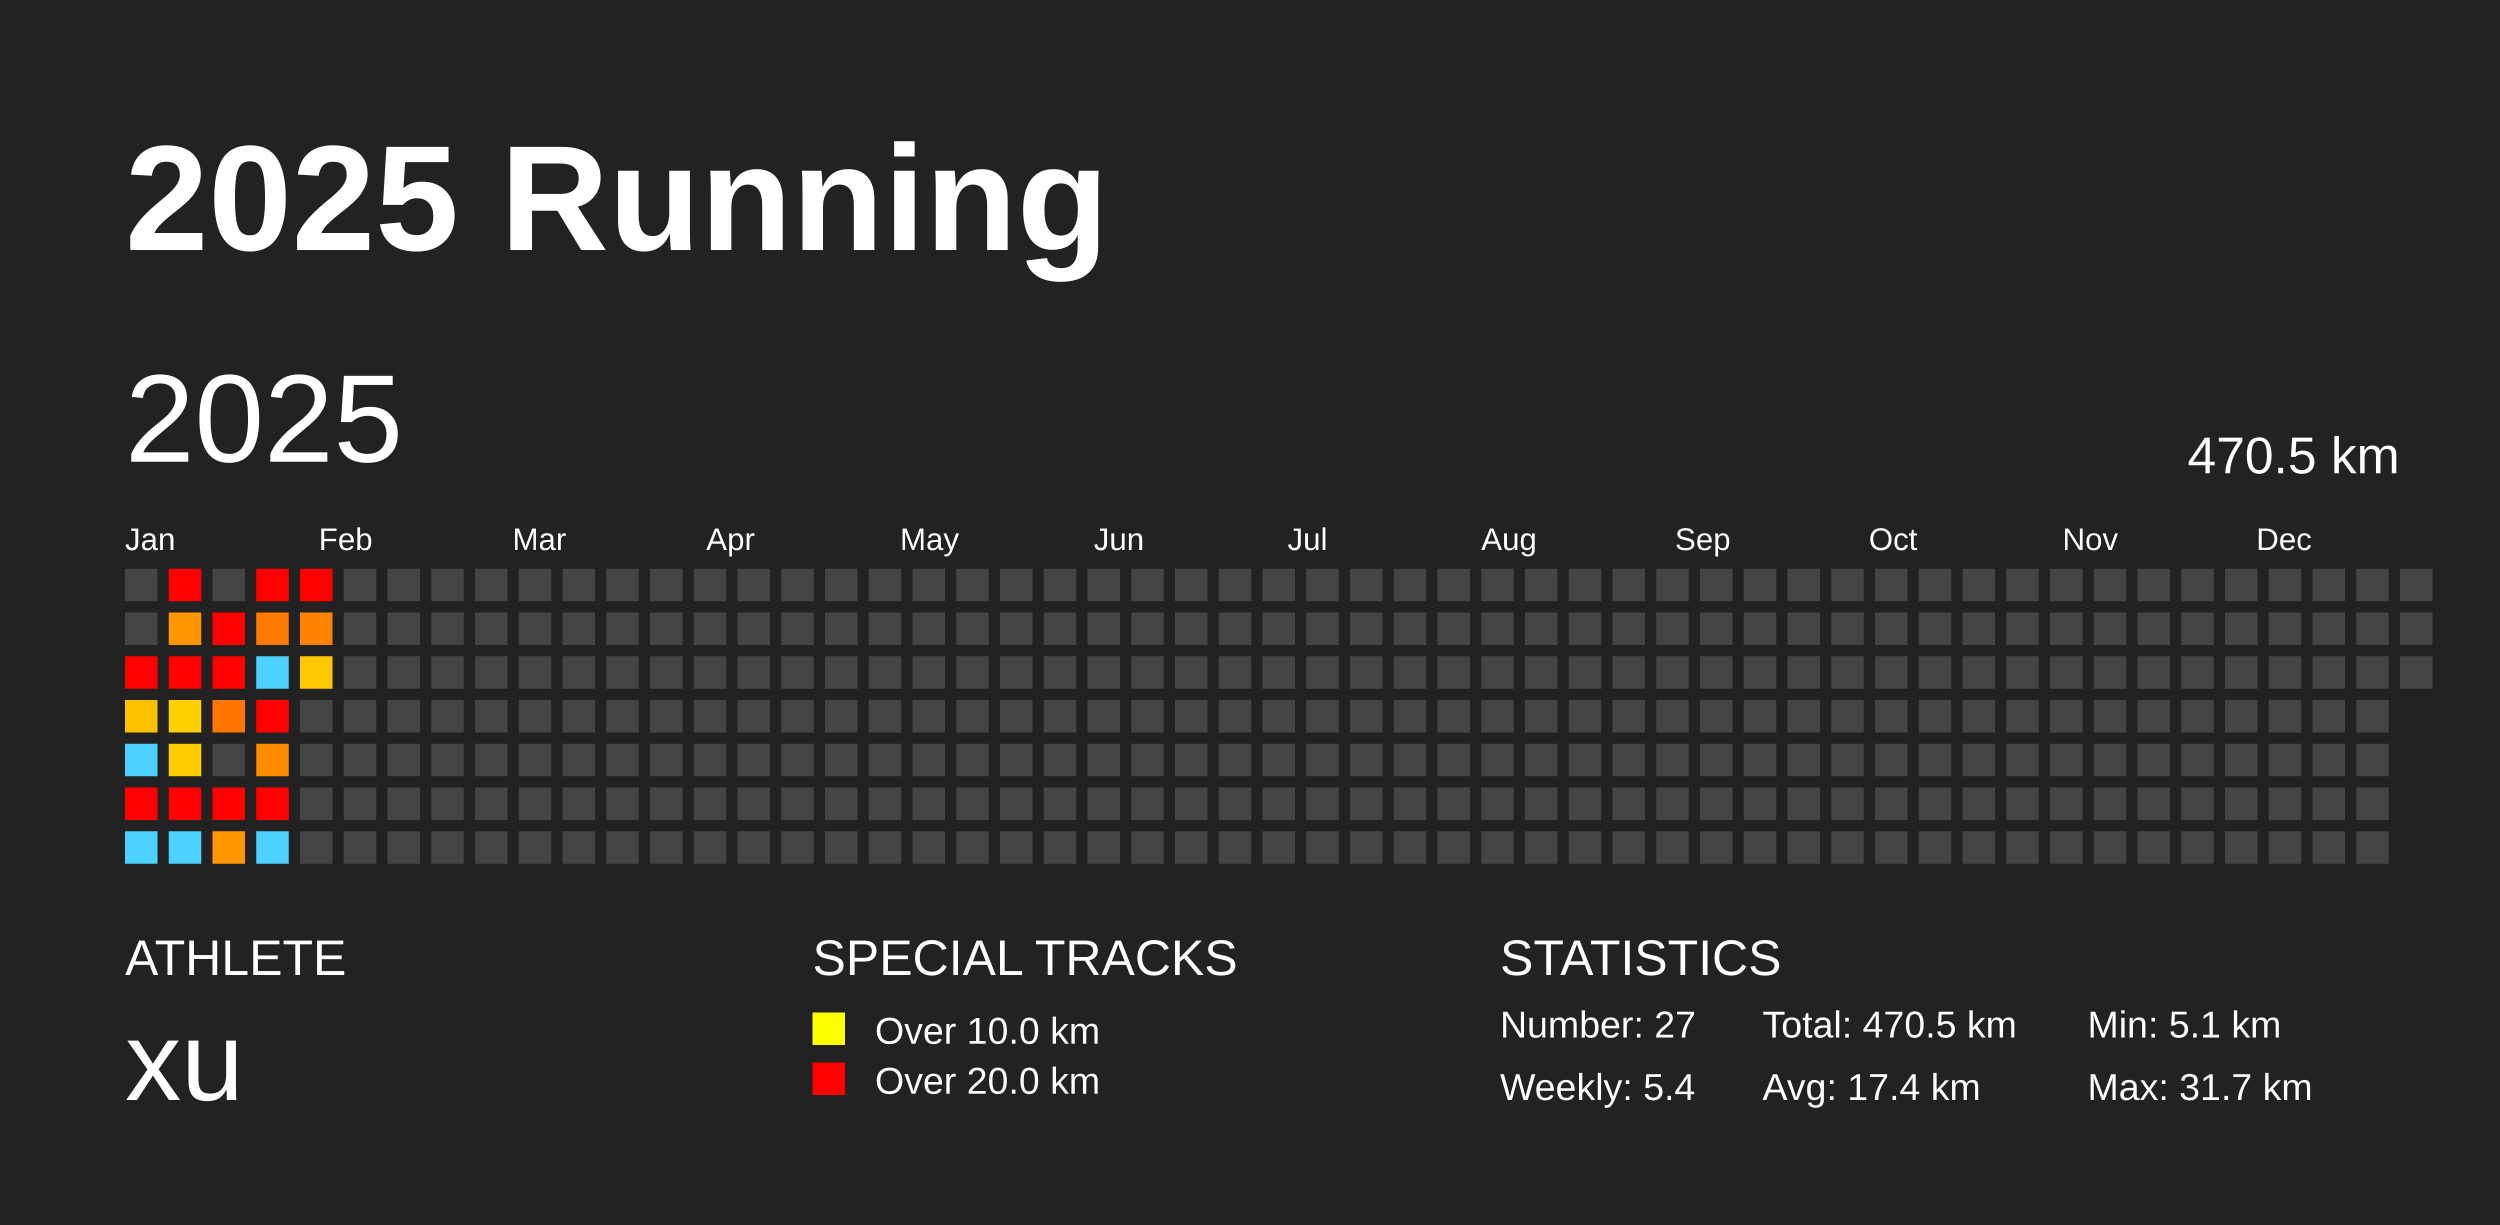
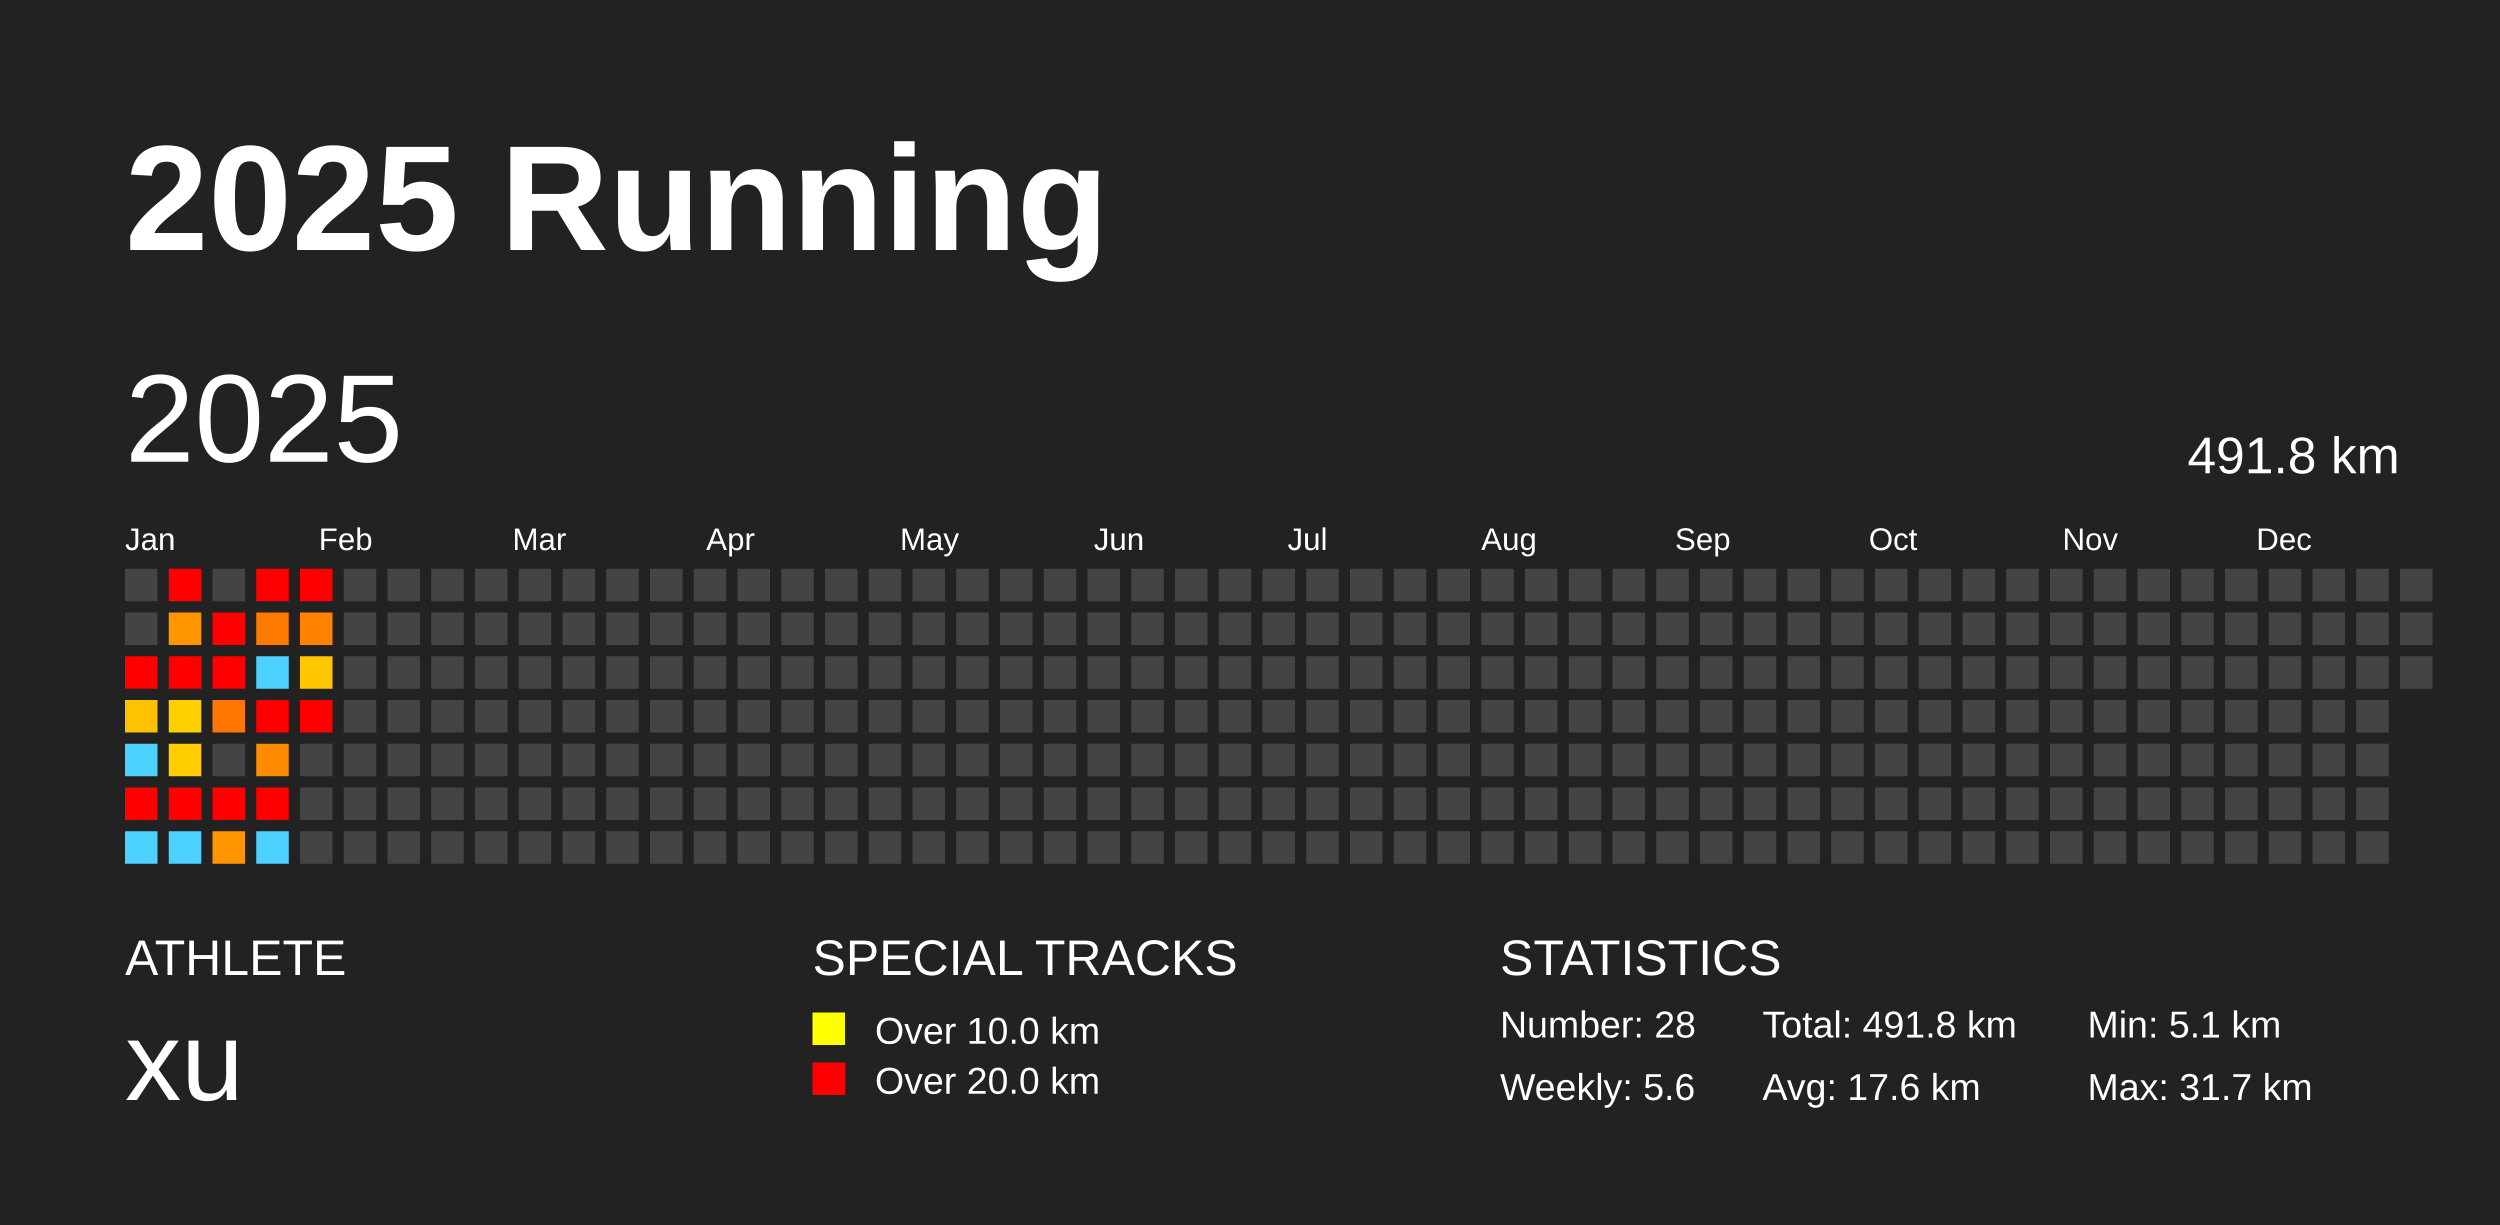
<svg xmlns="http://www.w3.org/2000/svg" baseProfile="full" height="98mm" version="1.1" viewBox="0,0,200,98" width="200mm">
  <defs />
  <rect fill="#222222" height="98" width="200" x="0" y="0" />
  <text fill="#FFFFFF" style="font-size:12px; font-family:Arial; font-weight:bold;" x="10" y="20">2025 Running</text>
  <text fill="#FFFFFF" style="font-size:4px; font-family:Arial" x="10" y="78">ATHLETE</text>
  <text fill="#FFFFFF" style="font-size:9px; font-family:Arial" x="10" y="88">xu</text>
  <text fill="#FFFFFF" style="font-size:4px; font-family:Arial" x="65" y="78">SPECIAL TRACKS</text>
  <rect fill="yellow" height="2.6" width="2.6" x="65" y="81" />
  <text fill="#FFFFFF" style="font-size:3px; font-family:Arial" x="70" y="83.5">Over 10.0 km</text>
  <rect fill="red" height="2.6" width="2.6" x="65" y="85" />
  <text fill="#FFFFFF" style="font-size:3px; font-family:Arial" x="70" y="87.5">Over 20.0 km</text>
  <text fill="#FFFFFF" style="font-size:4px; font-family:Arial" x="120" y="78">STATISTICS</text>
-   <text fill="#FFFFFF" style="font-size:3px; font-family:Arial" x="120" y="83">Number: 27</text>
-   <text fill="#FFFFFF" style="font-size:3px; font-family:Arial" x="120" y="88">Weekly: 5.4</text>
-   <text fill="#FFFFFF" style="font-size:3px; font-family:Arial" x="141" y="83">Total: 470.5 km</text>
-   <text fill="#FFFFFF" style="font-size:3px; font-family:Arial" x="141" y="88">Avg: 17.4 km</text>
+   <text fill="#FFFFFF" style="font-size:3px; font-family:Arial" x="120" y="83">Number: 28</text>
+   <text fill="#FFFFFF" style="font-size:3px; font-family:Arial" x="120" y="88">Weekly: 5.6</text>
+   <text fill="#FFFFFF" style="font-size:3px; font-family:Arial" x="141" y="83">Total: 491.8 km</text>
+   <text fill="#FFFFFF" style="font-size:3px; font-family:Arial" x="141" y="88">Avg: 17.6 km</text>
  <text fill="#FFFFFF" style="font-size:3px; font-family:Arial" x="167" y="83">Min: 5.1 km</text>
  <text fill="#FFFFFF" style="font-size:3px; font-family:Arial" x="167" y="88">Max: 31.7 km</text>
  <text dominant-baseline="hanging" fill="#FFFFFF" style="font-size:10.0px; font-family:Arial;" x="10" y="30">2025</text>
-   <text dominant-baseline="hanging" fill="#FFFFFF" style="font-size:4.125px; font-family:Arial;" x="175" y="35">470.5 km</text>
+   <text dominant-baseline="hanging" fill="#FFFFFF" style="font-size:4.125px; font-family:Arial;" x="175" y="35">491.8 km</text>
  <text fill="#FFFFFF" style="font-size:2.5px; font-family:Arial" x="10.0" y="44">Jan</text>
  <text fill="#FFFFFF" style="font-size:2.5px; font-family:Arial" x="25.5" y="44">Feb</text>
  <text fill="#FFFFFF" style="font-size:2.5px; font-family:Arial" x="41.0" y="44">Mar</text>
  <text fill="#FFFFFF" style="font-size:2.5px; font-family:Arial" x="56.5" y="44">Apr</text>
  <text fill="#FFFFFF" style="font-size:2.5px; font-family:Arial" x="72.0" y="44">May</text>
  <text fill="#FFFFFF" style="font-size:2.5px; font-family:Arial" x="87.5" y="44">Jun</text>
  <text fill="#FFFFFF" style="font-size:2.5px; font-family:Arial" x="103.0" y="44">Jul</text>
  <text fill="#FFFFFF" style="font-size:2.5px; font-family:Arial" x="118.5" y="44">Aug</text>
  <text fill="#FFFFFF" style="font-size:2.5px; font-family:Arial" x="134.0" y="44">Sep</text>
  <text fill="#FFFFFF" style="font-size:2.5px; font-family:Arial" x="149.5" y="44">Oct</text>
  <text fill="#FFFFFF" style="font-size:2.5px; font-family:Arial" x="165.0" y="44">Nov</text>
  <text fill="#FFFFFF" style="font-size:2.5px; font-family:Arial" x="180.5" y="44">Dec</text>
  <rect fill="#444444" height="2.6" width="2.6" x="10.0" y="45.5" />
  <rect fill="#444444" height="2.6" width="2.6" x="10.0" y="49.0" />
  <rect fill="red" height="2.6" width="2.6" x="10.0" y="52.5" />
  <rect fill="#ffc200" height="2.6" width="2.6" x="10.0" y="56.0" />
  <rect fill="#4dd2ff" height="2.6" width="2.6" x="10.0" y="59.5" />
  <rect fill="red" height="2.6" width="2.6" x="10.0" y="63.0" />
  <rect fill="#4dd2ff" height="2.6" width="2.6" x="10.0" y="66.5" />
  <rect fill="red" height="2.6" width="2.6" x="13.5" y="45.5" />
  <rect fill="#ff9600" height="2.6" width="2.6" x="13.5" y="49.0" />
  <rect fill="red" height="2.6" width="2.6" x="13.5" y="52.5" />
  <rect fill="#ffd000" height="2.6" width="2.6" x="13.5" y="56.0" />
  <rect fill="#ffcd00" height="2.6" width="2.6" x="13.5" y="59.5" />
  <rect fill="red" height="2.6" width="2.6" x="13.5" y="63.0" />
  <rect fill="#4dd2ff" height="2.6" width="2.6" x="13.5" y="66.5" />
  <rect fill="#444444" height="2.6" width="2.6" x="17.0" y="45.5" />
  <rect fill="red" height="2.6" width="2.6" x="17.0" y="49.0" />
  <rect fill="red" height="2.6" width="2.6" x="17.0" y="52.5" />
  <rect fill="#ff7700" height="2.6" width="2.6" x="17.0" y="56.0" />
  <rect fill="#444444" height="2.6" width="2.6" x="17.0" y="59.5" />
  <rect fill="red" height="2.6" width="2.6" x="17.0" y="63.0" />
  <rect fill="#ff9600" height="2.6" width="2.6" x="17.0" y="66.5" />
  <rect fill="red" height="2.6" width="2.6" x="20.5" y="45.5" />
  <rect fill="#ff7a00" height="2.6" width="2.6" x="20.5" y="49.0" />
  <rect fill="#4dd2ff" height="2.6" width="2.6" x="20.5" y="52.5" />
  <rect fill="red" height="2.6" width="2.6" x="20.5" y="56.0" />
  <rect fill="#ff8c00" height="2.6" width="2.6" x="20.5" y="59.5" />
  <rect fill="red" height="2.6" width="2.6" x="20.5" y="63.0" />
  <rect fill="#4dd2ff" height="2.6" width="2.6" x="20.5" y="66.5" />
  <rect fill="red" height="2.6" width="2.6" x="24.0" y="45.5" />
  <rect fill="#ff8300" height="2.6" width="2.6" x="24.0" y="49.0" />
  <rect fill="#ffc700" height="2.6" width="2.6" x="24.0" y="52.5" />
-   <rect fill="#444444" height="2.6" width="2.6" x="24.0" y="56.0" />
+   <rect fill="red" height="2.6" width="2.6" x="24.0" y="56.0" />
  <rect fill="#444444" height="2.6" width="2.6" x="24.0" y="59.5" />
  <rect fill="#444444" height="2.6" width="2.6" x="24.0" y="63.0" />
  <rect fill="#444444" height="2.6" width="2.6" x="24.0" y="66.5" />
  <rect fill="#444444" height="2.6" width="2.6" x="27.5" y="45.5" />
  <rect fill="#444444" height="2.6" width="2.6" x="27.5" y="49.0" />
  <rect fill="#444444" height="2.6" width="2.6" x="27.5" y="52.5" />
  <rect fill="#444444" height="2.6" width="2.6" x="27.5" y="56.0" />
  <rect fill="#444444" height="2.6" width="2.6" x="27.5" y="59.5" />
  <rect fill="#444444" height="2.6" width="2.6" x="27.5" y="63.0" />
  <rect fill="#444444" height="2.6" width="2.6" x="27.5" y="66.5" />
  <rect fill="#444444" height="2.6" width="2.6" x="31.0" y="45.5" />
  <rect fill="#444444" height="2.6" width="2.6" x="31.0" y="49.0" />
  <rect fill="#444444" height="2.6" width="2.6" x="31.0" y="52.5" />
  <rect fill="#444444" height="2.6" width="2.6" x="31.0" y="56.0" />
  <rect fill="#444444" height="2.6" width="2.6" x="31.0" y="59.5" />
  <rect fill="#444444" height="2.6" width="2.6" x="31.0" y="63.0" />
  <rect fill="#444444" height="2.6" width="2.6" x="31.0" y="66.5" />
  <rect fill="#444444" height="2.6" width="2.6" x="34.5" y="45.5" />
  <rect fill="#444444" height="2.6" width="2.6" x="34.5" y="49.0" />
  <rect fill="#444444" height="2.6" width="2.6" x="34.5" y="52.5" />
  <rect fill="#444444" height="2.6" width="2.6" x="34.5" y="56.0" />
  <rect fill="#444444" height="2.6" width="2.6" x="34.5" y="59.5" />
  <rect fill="#444444" height="2.6" width="2.6" x="34.5" y="63.0" />
  <rect fill="#444444" height="2.6" width="2.6" x="34.5" y="66.5" />
  <rect fill="#444444" height="2.6" width="2.6" x="38.0" y="45.5" />
  <rect fill="#444444" height="2.6" width="2.6" x="38.0" y="49.0" />
  <rect fill="#444444" height="2.6" width="2.6" x="38.0" y="52.5" />
  <rect fill="#444444" height="2.6" width="2.6" x="38.0" y="56.0" />
  <rect fill="#444444" height="2.6" width="2.6" x="38.0" y="59.5" />
  <rect fill="#444444" height="2.6" width="2.6" x="38.0" y="63.0" />
  <rect fill="#444444" height="2.6" width="2.6" x="38.0" y="66.5" />
  <rect fill="#444444" height="2.6" width="2.6" x="41.5" y="45.5" />
  <rect fill="#444444" height="2.6" width="2.6" x="41.5" y="49.0" />
  <rect fill="#444444" height="2.6" width="2.6" x="41.5" y="52.5" />
  <rect fill="#444444" height="2.6" width="2.6" x="41.5" y="56.0" />
  <rect fill="#444444" height="2.6" width="2.6" x="41.5" y="59.5" />
  <rect fill="#444444" height="2.6" width="2.6" x="41.5" y="63.0" />
  <rect fill="#444444" height="2.6" width="2.6" x="41.5" y="66.5" />
  <rect fill="#444444" height="2.6" width="2.6" x="45.0" y="45.5" />
  <rect fill="#444444" height="2.6" width="2.6" x="45.0" y="49.0" />
  <rect fill="#444444" height="2.6" width="2.6" x="45.0" y="52.5" />
  <rect fill="#444444" height="2.6" width="2.6" x="45.0" y="56.0" />
  <rect fill="#444444" height="2.6" width="2.6" x="45.0" y="59.5" />
  <rect fill="#444444" height="2.6" width="2.6" x="45.0" y="63.0" />
  <rect fill="#444444" height="2.6" width="2.6" x="45.0" y="66.5" />
  <rect fill="#444444" height="2.6" width="2.6" x="48.5" y="45.5" />
  <rect fill="#444444" height="2.6" width="2.6" x="48.5" y="49.0" />
  <rect fill="#444444" height="2.6" width="2.6" x="48.5" y="52.5" />
  <rect fill="#444444" height="2.6" width="2.6" x="48.5" y="56.0" />
  <rect fill="#444444" height="2.6" width="2.6" x="48.5" y="59.5" />
  <rect fill="#444444" height="2.6" width="2.6" x="48.5" y="63.0" />
  <rect fill="#444444" height="2.6" width="2.6" x="48.5" y="66.5" />
  <rect fill="#444444" height="2.6" width="2.6" x="52.0" y="45.5" />
  <rect fill="#444444" height="2.6" width="2.6" x="52.0" y="49.0" />
  <rect fill="#444444" height="2.6" width="2.6" x="52.0" y="52.5" />
  <rect fill="#444444" height="2.6" width="2.6" x="52.0" y="56.0" />
  <rect fill="#444444" height="2.6" width="2.6" x="52.0" y="59.5" />
  <rect fill="#444444" height="2.6" width="2.6" x="52.0" y="63.0" />
  <rect fill="#444444" height="2.6" width="2.6" x="52.0" y="66.5" />
  <rect fill="#444444" height="2.6" width="2.6" x="55.5" y="45.5" />
  <rect fill="#444444" height="2.6" width="2.6" x="55.5" y="49.0" />
  <rect fill="#444444" height="2.6" width="2.6" x="55.5" y="52.5" />
  <rect fill="#444444" height="2.6" width="2.6" x="55.5" y="56.0" />
  <rect fill="#444444" height="2.6" width="2.6" x="55.5" y="59.5" />
  <rect fill="#444444" height="2.6" width="2.6" x="55.5" y="63.0" />
  <rect fill="#444444" height="2.6" width="2.6" x="55.5" y="66.5" />
  <rect fill="#444444" height="2.6" width="2.6" x="59.0" y="45.5" />
  <rect fill="#444444" height="2.6" width="2.6" x="59.0" y="49.0" />
  <rect fill="#444444" height="2.6" width="2.6" x="59.0" y="52.5" />
  <rect fill="#444444" height="2.6" width="2.6" x="59.0" y="56.0" />
  <rect fill="#444444" height="2.6" width="2.6" x="59.0" y="59.5" />
  <rect fill="#444444" height="2.6" width="2.6" x="59.0" y="63.0" />
  <rect fill="#444444" height="2.6" width="2.6" x="59.0" y="66.5" />
  <rect fill="#444444" height="2.6" width="2.6" x="62.5" y="45.5" />
  <rect fill="#444444" height="2.6" width="2.6" x="62.5" y="49.0" />
  <rect fill="#444444" height="2.6" width="2.6" x="62.5" y="52.5" />
  <rect fill="#444444" height="2.6" width="2.6" x="62.5" y="56.0" />
  <rect fill="#444444" height="2.6" width="2.6" x="62.5" y="59.5" />
  <rect fill="#444444" height="2.6" width="2.6" x="62.5" y="63.0" />
  <rect fill="#444444" height="2.6" width="2.6" x="62.5" y="66.5" />
  <rect fill="#444444" height="2.6" width="2.6" x="66.0" y="45.5" />
  <rect fill="#444444" height="2.6" width="2.6" x="66.0" y="49.0" />
  <rect fill="#444444" height="2.6" width="2.6" x="66.0" y="52.5" />
  <rect fill="#444444" height="2.6" width="2.6" x="66.0" y="56.0" />
  <rect fill="#444444" height="2.6" width="2.6" x="66.0" y="59.5" />
  <rect fill="#444444" height="2.6" width="2.6" x="66.0" y="63.0" />
  <rect fill="#444444" height="2.6" width="2.6" x="66.0" y="66.5" />
  <rect fill="#444444" height="2.6" width="2.6" x="69.5" y="45.5" />
  <rect fill="#444444" height="2.6" width="2.6" x="69.5" y="49.0" />
  <rect fill="#444444" height="2.6" width="2.6" x="69.5" y="52.5" />
  <rect fill="#444444" height="2.6" width="2.6" x="69.5" y="56.0" />
  <rect fill="#444444" height="2.6" width="2.6" x="69.5" y="59.5" />
  <rect fill="#444444" height="2.6" width="2.6" x="69.5" y="63.0" />
  <rect fill="#444444" height="2.6" width="2.6" x="69.5" y="66.5" />
  <rect fill="#444444" height="2.6" width="2.6" x="73.0" y="45.5" />
  <rect fill="#444444" height="2.6" width="2.6" x="73.0" y="49.0" />
  <rect fill="#444444" height="2.6" width="2.6" x="73.0" y="52.5" />
  <rect fill="#444444" height="2.6" width="2.6" x="73.0" y="56.0" />
  <rect fill="#444444" height="2.6" width="2.6" x="73.0" y="59.5" />
  <rect fill="#444444" height="2.6" width="2.6" x="73.0" y="63.0" />
  <rect fill="#444444" height="2.6" width="2.6" x="73.0" y="66.5" />
  <rect fill="#444444" height="2.6" width="2.6" x="76.5" y="45.5" />
  <rect fill="#444444" height="2.6" width="2.6" x="76.5" y="49.0" />
  <rect fill="#444444" height="2.6" width="2.6" x="76.5" y="52.5" />
  <rect fill="#444444" height="2.6" width="2.6" x="76.5" y="56.0" />
  <rect fill="#444444" height="2.6" width="2.6" x="76.5" y="59.5" />
  <rect fill="#444444" height="2.6" width="2.6" x="76.5" y="63.0" />
  <rect fill="#444444" height="2.6" width="2.6" x="76.5" y="66.5" />
  <rect fill="#444444" height="2.6" width="2.6" x="80.0" y="45.5" />
  <rect fill="#444444" height="2.6" width="2.6" x="80.0" y="49.0" />
  <rect fill="#444444" height="2.6" width="2.6" x="80.0" y="52.5" />
  <rect fill="#444444" height="2.6" width="2.6" x="80.0" y="56.0" />
  <rect fill="#444444" height="2.6" width="2.6" x="80.0" y="59.5" />
  <rect fill="#444444" height="2.6" width="2.6" x="80.0" y="63.0" />
  <rect fill="#444444" height="2.6" width="2.6" x="80.0" y="66.5" />
  <rect fill="#444444" height="2.6" width="2.6" x="83.5" y="45.5" />
  <rect fill="#444444" height="2.6" width="2.6" x="83.5" y="49.0" />
  <rect fill="#444444" height="2.6" width="2.6" x="83.5" y="52.5" />
  <rect fill="#444444" height="2.6" width="2.6" x="83.5" y="56.0" />
  <rect fill="#444444" height="2.6" width="2.6" x="83.5" y="59.5" />
  <rect fill="#444444" height="2.6" width="2.6" x="83.5" y="63.0" />
  <rect fill="#444444" height="2.6" width="2.6" x="83.5" y="66.5" />
  <rect fill="#444444" height="2.6" width="2.6" x="87.0" y="45.5" />
  <rect fill="#444444" height="2.6" width="2.6" x="87.0" y="49.0" />
  <rect fill="#444444" height="2.6" width="2.6" x="87.0" y="52.5" />
  <rect fill="#444444" height="2.6" width="2.6" x="87.0" y="56.0" />
  <rect fill="#444444" height="2.6" width="2.6" x="87.0" y="59.5" />
  <rect fill="#444444" height="2.6" width="2.6" x="87.0" y="63.0" />
  <rect fill="#444444" height="2.6" width="2.6" x="87.0" y="66.5" />
  <rect fill="#444444" height="2.6" width="2.6" x="90.5" y="45.5" />
  <rect fill="#444444" height="2.6" width="2.6" x="90.5" y="49.0" />
  <rect fill="#444444" height="2.6" width="2.6" x="90.5" y="52.5" />
  <rect fill="#444444" height="2.6" width="2.6" x="90.5" y="56.0" />
  <rect fill="#444444" height="2.6" width="2.6" x="90.5" y="59.5" />
  <rect fill="#444444" height="2.6" width="2.6" x="90.5" y="63.0" />
  <rect fill="#444444" height="2.6" width="2.6" x="90.5" y="66.5" />
  <rect fill="#444444" height="2.6" width="2.6" x="94.0" y="45.5" />
  <rect fill="#444444" height="2.6" width="2.6" x="94.0" y="49.0" />
  <rect fill="#444444" height="2.6" width="2.6" x="94.0" y="52.5" />
  <rect fill="#444444" height="2.6" width="2.6" x="94.0" y="56.0" />
  <rect fill="#444444" height="2.6" width="2.6" x="94.0" y="59.5" />
  <rect fill="#444444" height="2.6" width="2.6" x="94.0" y="63.0" />
  <rect fill="#444444" height="2.6" width="2.6" x="94.0" y="66.5" />
  <rect fill="#444444" height="2.6" width="2.6" x="97.5" y="45.5" />
  <rect fill="#444444" height="2.6" width="2.6" x="97.5" y="49.0" />
  <rect fill="#444444" height="2.6" width="2.6" x="97.5" y="52.5" />
  <rect fill="#444444" height="2.6" width="2.6" x="97.5" y="56.0" />
  <rect fill="#444444" height="2.6" width="2.6" x="97.5" y="59.5" />
  <rect fill="#444444" height="2.6" width="2.6" x="97.5" y="63.0" />
  <rect fill="#444444" height="2.6" width="2.6" x="97.5" y="66.5" />
  <rect fill="#444444" height="2.6" width="2.6" x="101.0" y="45.5" />
  <rect fill="#444444" height="2.6" width="2.6" x="101.0" y="49.0" />
  <rect fill="#444444" height="2.6" width="2.6" x="101.0" y="52.5" />
  <rect fill="#444444" height="2.6" width="2.6" x="101.0" y="56.0" />
  <rect fill="#444444" height="2.6" width="2.6" x="101.0" y="59.5" />
  <rect fill="#444444" height="2.6" width="2.6" x="101.0" y="63.0" />
  <rect fill="#444444" height="2.6" width="2.6" x="101.0" y="66.5" />
  <rect fill="#444444" height="2.6" width="2.6" x="104.5" y="45.5" />
  <rect fill="#444444" height="2.6" width="2.6" x="104.5" y="49.0" />
  <rect fill="#444444" height="2.6" width="2.6" x="104.5" y="52.5" />
  <rect fill="#444444" height="2.6" width="2.6" x="104.5" y="56.0" />
  <rect fill="#444444" height="2.6" width="2.6" x="104.5" y="59.5" />
  <rect fill="#444444" height="2.6" width="2.6" x="104.5" y="63.0" />
  <rect fill="#444444" height="2.6" width="2.6" x="104.5" y="66.5" />
  <rect fill="#444444" height="2.6" width="2.6" x="108.0" y="45.5" />
  <rect fill="#444444" height="2.6" width="2.6" x="108.0" y="49.0" />
  <rect fill="#444444" height="2.6" width="2.6" x="108.0" y="52.5" />
  <rect fill="#444444" height="2.6" width="2.6" x="108.0" y="56.0" />
  <rect fill="#444444" height="2.6" width="2.6" x="108.0" y="59.5" />
  <rect fill="#444444" height="2.6" width="2.6" x="108.0" y="63.0" />
  <rect fill="#444444" height="2.6" width="2.6" x="108.0" y="66.5" />
  <rect fill="#444444" height="2.6" width="2.6" x="111.5" y="45.5" />
  <rect fill="#444444" height="2.6" width="2.6" x="111.5" y="49.0" />
  <rect fill="#444444" height="2.6" width="2.6" x="111.5" y="52.5" />
  <rect fill="#444444" height="2.6" width="2.6" x="111.5" y="56.0" />
  <rect fill="#444444" height="2.6" width="2.6" x="111.5" y="59.5" />
  <rect fill="#444444" height="2.6" width="2.6" x="111.5" y="63.0" />
  <rect fill="#444444" height="2.6" width="2.6" x="111.5" y="66.5" />
  <rect fill="#444444" height="2.6" width="2.6" x="115.0" y="45.5" />
  <rect fill="#444444" height="2.6" width="2.6" x="115.0" y="49.0" />
  <rect fill="#444444" height="2.6" width="2.6" x="115.0" y="52.5" />
  <rect fill="#444444" height="2.6" width="2.6" x="115.0" y="56.0" />
  <rect fill="#444444" height="2.6" width="2.6" x="115.0" y="59.5" />
  <rect fill="#444444" height="2.6" width="2.6" x="115.0" y="63.0" />
  <rect fill="#444444" height="2.6" width="2.6" x="115.0" y="66.5" />
  <rect fill="#444444" height="2.6" width="2.6" x="118.5" y="45.5" />
  <rect fill="#444444" height="2.6" width="2.6" x="118.5" y="49.0" />
  <rect fill="#444444" height="2.6" width="2.6" x="118.5" y="52.5" />
  <rect fill="#444444" height="2.6" width="2.6" x="118.5" y="56.0" />
  <rect fill="#444444" height="2.6" width="2.6" x="118.5" y="59.5" />
  <rect fill="#444444" height="2.6" width="2.6" x="118.5" y="63.0" />
  <rect fill="#444444" height="2.6" width="2.6" x="118.5" y="66.5" />
  <rect fill="#444444" height="2.6" width="2.6" x="122.0" y="45.5" />
  <rect fill="#444444" height="2.6" width="2.6" x="122.0" y="49.0" />
  <rect fill="#444444" height="2.6" width="2.6" x="122.0" y="52.5" />
  <rect fill="#444444" height="2.6" width="2.6" x="122.0" y="56.0" />
  <rect fill="#444444" height="2.6" width="2.6" x="122.0" y="59.5" />
  <rect fill="#444444" height="2.6" width="2.6" x="122.0" y="63.0" />
  <rect fill="#444444" height="2.6" width="2.6" x="122.0" y="66.5" />
  <rect fill="#444444" height="2.6" width="2.6" x="125.5" y="45.5" />
  <rect fill="#444444" height="2.6" width="2.6" x="125.5" y="49.0" />
  <rect fill="#444444" height="2.6" width="2.6" x="125.5" y="52.5" />
  <rect fill="#444444" height="2.6" width="2.6" x="125.5" y="56.0" />
  <rect fill="#444444" height="2.6" width="2.6" x="125.5" y="59.5" />
  <rect fill="#444444" height="2.6" width="2.6" x="125.5" y="63.0" />
  <rect fill="#444444" height="2.6" width="2.6" x="125.5" y="66.5" />
  <rect fill="#444444" height="2.6" width="2.6" x="129.0" y="45.5" />
  <rect fill="#444444" height="2.6" width="2.6" x="129.0" y="49.0" />
  <rect fill="#444444" height="2.6" width="2.6" x="129.0" y="52.5" />
  <rect fill="#444444" height="2.6" width="2.6" x="129.0" y="56.0" />
  <rect fill="#444444" height="2.6" width="2.6" x="129.0" y="59.5" />
  <rect fill="#444444" height="2.6" width="2.6" x="129.0" y="63.0" />
  <rect fill="#444444" height="2.6" width="2.6" x="129.0" y="66.5" />
  <rect fill="#444444" height="2.6" width="2.6" x="132.5" y="45.5" />
  <rect fill="#444444" height="2.6" width="2.6" x="132.5" y="49.0" />
  <rect fill="#444444" height="2.6" width="2.6" x="132.5" y="52.5" />
  <rect fill="#444444" height="2.6" width="2.6" x="132.5" y="56.0" />
  <rect fill="#444444" height="2.6" width="2.6" x="132.5" y="59.5" />
  <rect fill="#444444" height="2.6" width="2.6" x="132.5" y="63.0" />
  <rect fill="#444444" height="2.6" width="2.6" x="132.5" y="66.5" />
  <rect fill="#444444" height="2.6" width="2.6" x="136.0" y="45.5" />
  <rect fill="#444444" height="2.6" width="2.6" x="136.0" y="49.0" />
  <rect fill="#444444" height="2.6" width="2.6" x="136.0" y="52.5" />
  <rect fill="#444444" height="2.6" width="2.6" x="136.0" y="56.0" />
  <rect fill="#444444" height="2.6" width="2.6" x="136.0" y="59.5" />
  <rect fill="#444444" height="2.6" width="2.6" x="136.0" y="63.0" />
  <rect fill="#444444" height="2.6" width="2.6" x="136.0" y="66.5" />
  <rect fill="#444444" height="2.6" width="2.6" x="139.5" y="45.5" />
  <rect fill="#444444" height="2.6" width="2.6" x="139.5" y="49.0" />
  <rect fill="#444444" height="2.6" width="2.6" x="139.5" y="52.5" />
  <rect fill="#444444" height="2.6" width="2.6" x="139.5" y="56.0" />
  <rect fill="#444444" height="2.6" width="2.6" x="139.5" y="59.5" />
  <rect fill="#444444" height="2.6" width="2.6" x="139.5" y="63.0" />
  <rect fill="#444444" height="2.6" width="2.6" x="139.5" y="66.5" />
  <rect fill="#444444" height="2.6" width="2.6" x="143.0" y="45.5" />
  <rect fill="#444444" height="2.6" width="2.6" x="143.0" y="49.0" />
  <rect fill="#444444" height="2.6" width="2.6" x="143.0" y="52.5" />
  <rect fill="#444444" height="2.6" width="2.6" x="143.0" y="56.0" />
  <rect fill="#444444" height="2.6" width="2.6" x="143.0" y="59.5" />
  <rect fill="#444444" height="2.6" width="2.6" x="143.0" y="63.0" />
  <rect fill="#444444" height="2.6" width="2.6" x="143.0" y="66.5" />
  <rect fill="#444444" height="2.6" width="2.6" x="146.5" y="45.5" />
  <rect fill="#444444" height="2.6" width="2.6" x="146.5" y="49.0" />
  <rect fill="#444444" height="2.6" width="2.6" x="146.5" y="52.5" />
  <rect fill="#444444" height="2.6" width="2.6" x="146.5" y="56.0" />
  <rect fill="#444444" height="2.6" width="2.6" x="146.5" y="59.5" />
  <rect fill="#444444" height="2.6" width="2.6" x="146.5" y="63.0" />
  <rect fill="#444444" height="2.6" width="2.6" x="146.5" y="66.5" />
  <rect fill="#444444" height="2.6" width="2.6" x="150.0" y="45.5" />
  <rect fill="#444444" height="2.6" width="2.6" x="150.0" y="49.0" />
  <rect fill="#444444" height="2.6" width="2.6" x="150.0" y="52.5" />
  <rect fill="#444444" height="2.6" width="2.6" x="150.0" y="56.0" />
  <rect fill="#444444" height="2.6" width="2.6" x="150.0" y="59.5" />
  <rect fill="#444444" height="2.6" width="2.6" x="150.0" y="63.0" />
  <rect fill="#444444" height="2.6" width="2.6" x="150.0" y="66.5" />
  <rect fill="#444444" height="2.6" width="2.6" x="153.5" y="45.5" />
  <rect fill="#444444" height="2.6" width="2.6" x="153.5" y="49.0" />
  <rect fill="#444444" height="2.6" width="2.6" x="153.5" y="52.5" />
  <rect fill="#444444" height="2.6" width="2.6" x="153.5" y="56.0" />
  <rect fill="#444444" height="2.6" width="2.6" x="153.5" y="59.5" />
  <rect fill="#444444" height="2.6" width="2.6" x="153.5" y="63.0" />
  <rect fill="#444444" height="2.6" width="2.6" x="153.5" y="66.5" />
  <rect fill="#444444" height="2.6" width="2.6" x="157.0" y="45.5" />
  <rect fill="#444444" height="2.6" width="2.6" x="157.0" y="49.0" />
  <rect fill="#444444" height="2.6" width="2.6" x="157.0" y="52.5" />
  <rect fill="#444444" height="2.6" width="2.6" x="157.0" y="56.0" />
  <rect fill="#444444" height="2.6" width="2.6" x="157.0" y="59.5" />
  <rect fill="#444444" height="2.6" width="2.6" x="157.0" y="63.0" />
  <rect fill="#444444" height="2.6" width="2.6" x="157.0" y="66.5" />
  <rect fill="#444444" height="2.6" width="2.6" x="160.5" y="45.5" />
  <rect fill="#444444" height="2.6" width="2.6" x="160.5" y="49.0" />
  <rect fill="#444444" height="2.6" width="2.6" x="160.5" y="52.5" />
  <rect fill="#444444" height="2.6" width="2.6" x="160.5" y="56.0" />
  <rect fill="#444444" height="2.6" width="2.6" x="160.5" y="59.5" />
  <rect fill="#444444" height="2.6" width="2.6" x="160.5" y="63.0" />
  <rect fill="#444444" height="2.6" width="2.6" x="160.5" y="66.5" />
  <rect fill="#444444" height="2.6" width="2.6" x="164.0" y="45.5" />
  <rect fill="#444444" height="2.6" width="2.6" x="164.0" y="49.0" />
  <rect fill="#444444" height="2.6" width="2.6" x="164.0" y="52.5" />
  <rect fill="#444444" height="2.6" width="2.6" x="164.0" y="56.0" />
  <rect fill="#444444" height="2.6" width="2.6" x="164.0" y="59.5" />
  <rect fill="#444444" height="2.6" width="2.6" x="164.0" y="63.0" />
  <rect fill="#444444" height="2.6" width="2.6" x="164.0" y="66.5" />
  <rect fill="#444444" height="2.6" width="2.6" x="167.5" y="45.5" />
  <rect fill="#444444" height="2.6" width="2.6" x="167.5" y="49.0" />
  <rect fill="#444444" height="2.6" width="2.6" x="167.5" y="52.5" />
  <rect fill="#444444" height="2.6" width="2.6" x="167.5" y="56.0" />
  <rect fill="#444444" height="2.6" width="2.6" x="167.5" y="59.5" />
  <rect fill="#444444" height="2.6" width="2.6" x="167.5" y="63.0" />
  <rect fill="#444444" height="2.6" width="2.6" x="167.5" y="66.5" />
  <rect fill="#444444" height="2.6" width="2.6" x="171.0" y="45.5" />
  <rect fill="#444444" height="2.6" width="2.6" x="171.0" y="49.0" />
  <rect fill="#444444" height="2.6" width="2.6" x="171.0" y="52.5" />
  <rect fill="#444444" height="2.6" width="2.6" x="171.0" y="56.0" />
  <rect fill="#444444" height="2.6" width="2.6" x="171.0" y="59.5" />
  <rect fill="#444444" height="2.6" width="2.6" x="171.0" y="63.0" />
  <rect fill="#444444" height="2.6" width="2.6" x="171.0" y="66.5" />
  <rect fill="#444444" height="2.6" width="2.6" x="174.5" y="45.5" />
  <rect fill="#444444" height="2.6" width="2.6" x="174.5" y="49.0" />
  <rect fill="#444444" height="2.6" width="2.6" x="174.5" y="52.5" />
  <rect fill="#444444" height="2.6" width="2.6" x="174.5" y="56.0" />
  <rect fill="#444444" height="2.6" width="2.6" x="174.5" y="59.5" />
  <rect fill="#444444" height="2.6" width="2.6" x="174.5" y="63.0" />
  <rect fill="#444444" height="2.6" width="2.6" x="174.5" y="66.5" />
  <rect fill="#444444" height="2.6" width="2.6" x="178.0" y="45.5" />
  <rect fill="#444444" height="2.6" width="2.6" x="178.0" y="49.0" />
  <rect fill="#444444" height="2.6" width="2.6" x="178.0" y="52.5" />
  <rect fill="#444444" height="2.6" width="2.6" x="178.0" y="56.0" />
  <rect fill="#444444" height="2.6" width="2.6" x="178.0" y="59.5" />
  <rect fill="#444444" height="2.6" width="2.6" x="178.0" y="63.0" />
  <rect fill="#444444" height="2.6" width="2.6" x="178.0" y="66.5" />
  <rect fill="#444444" height="2.6" width="2.6" x="181.5" y="45.5" />
  <rect fill="#444444" height="2.6" width="2.6" x="181.5" y="49.0" />
  <rect fill="#444444" height="2.6" width="2.6" x="181.5" y="52.5" />
  <rect fill="#444444" height="2.6" width="2.6" x="181.5" y="56.0" />
  <rect fill="#444444" height="2.6" width="2.6" x="181.5" y="59.5" />
  <rect fill="#444444" height="2.6" width="2.6" x="181.5" y="63.0" />
  <rect fill="#444444" height="2.6" width="2.6" x="181.5" y="66.5" />
  <rect fill="#444444" height="2.6" width="2.6" x="185.0" y="45.5" />
  <rect fill="#444444" height="2.6" width="2.6" x="185.0" y="49.0" />
  <rect fill="#444444" height="2.6" width="2.6" x="185.0" y="52.5" />
  <rect fill="#444444" height="2.6" width="2.6" x="185.0" y="56.0" />
  <rect fill="#444444" height="2.6" width="2.6" x="185.0" y="59.5" />
  <rect fill="#444444" height="2.6" width="2.6" x="185.0" y="63.0" />
  <rect fill="#444444" height="2.6" width="2.6" x="185.0" y="66.5" />
  <rect fill="#444444" height="2.6" width="2.6" x="188.5" y="45.5" />
  <rect fill="#444444" height="2.6" width="2.6" x="188.5" y="49.0" />
  <rect fill="#444444" height="2.6" width="2.6" x="188.5" y="52.5" />
  <rect fill="#444444" height="2.6" width="2.6" x="188.5" y="56.0" />
  <rect fill="#444444" height="2.6" width="2.6" x="188.5" y="59.5" />
  <rect fill="#444444" height="2.6" width="2.6" x="188.5" y="63.0" />
  <rect fill="#444444" height="2.6" width="2.6" x="188.5" y="66.5" />
  <rect fill="#444444" height="2.6" width="2.6" x="192.0" y="45.5" />
  <rect fill="#444444" height="2.6" width="2.6" x="192.0" y="49.0" />
  <rect fill="#444444" height="2.6" width="2.6" x="192.0" y="52.5" />
</svg>
